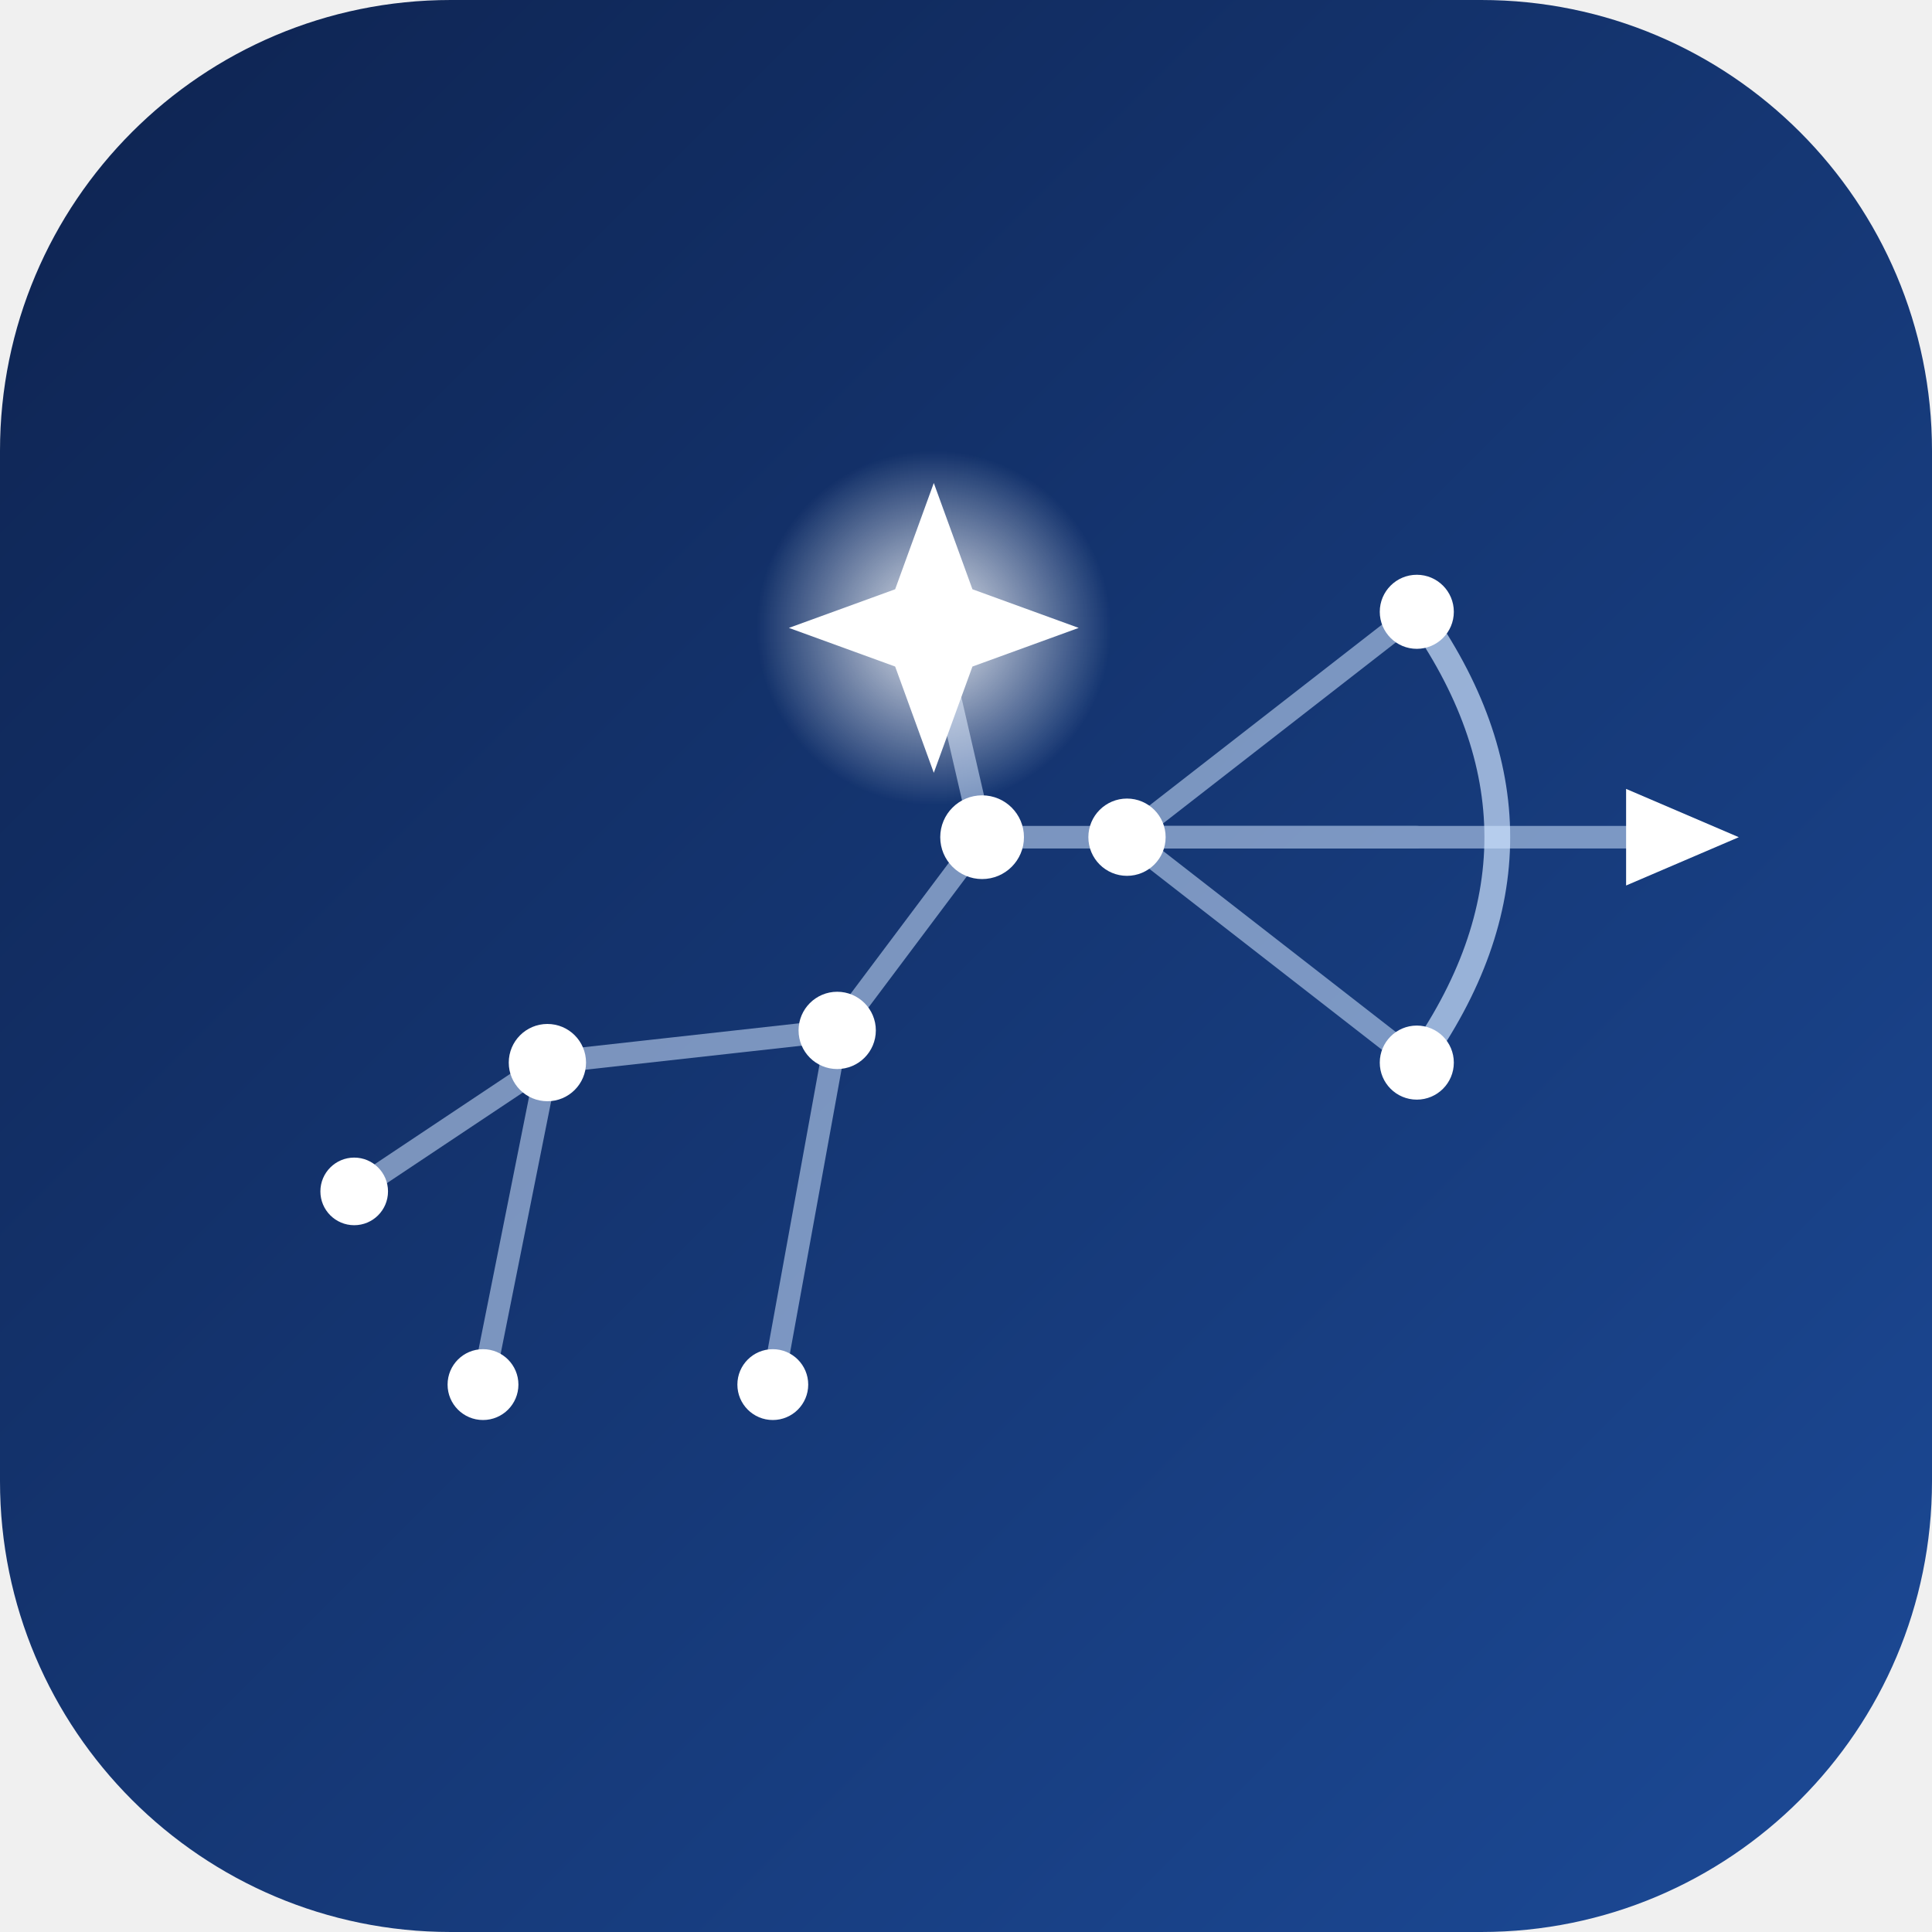
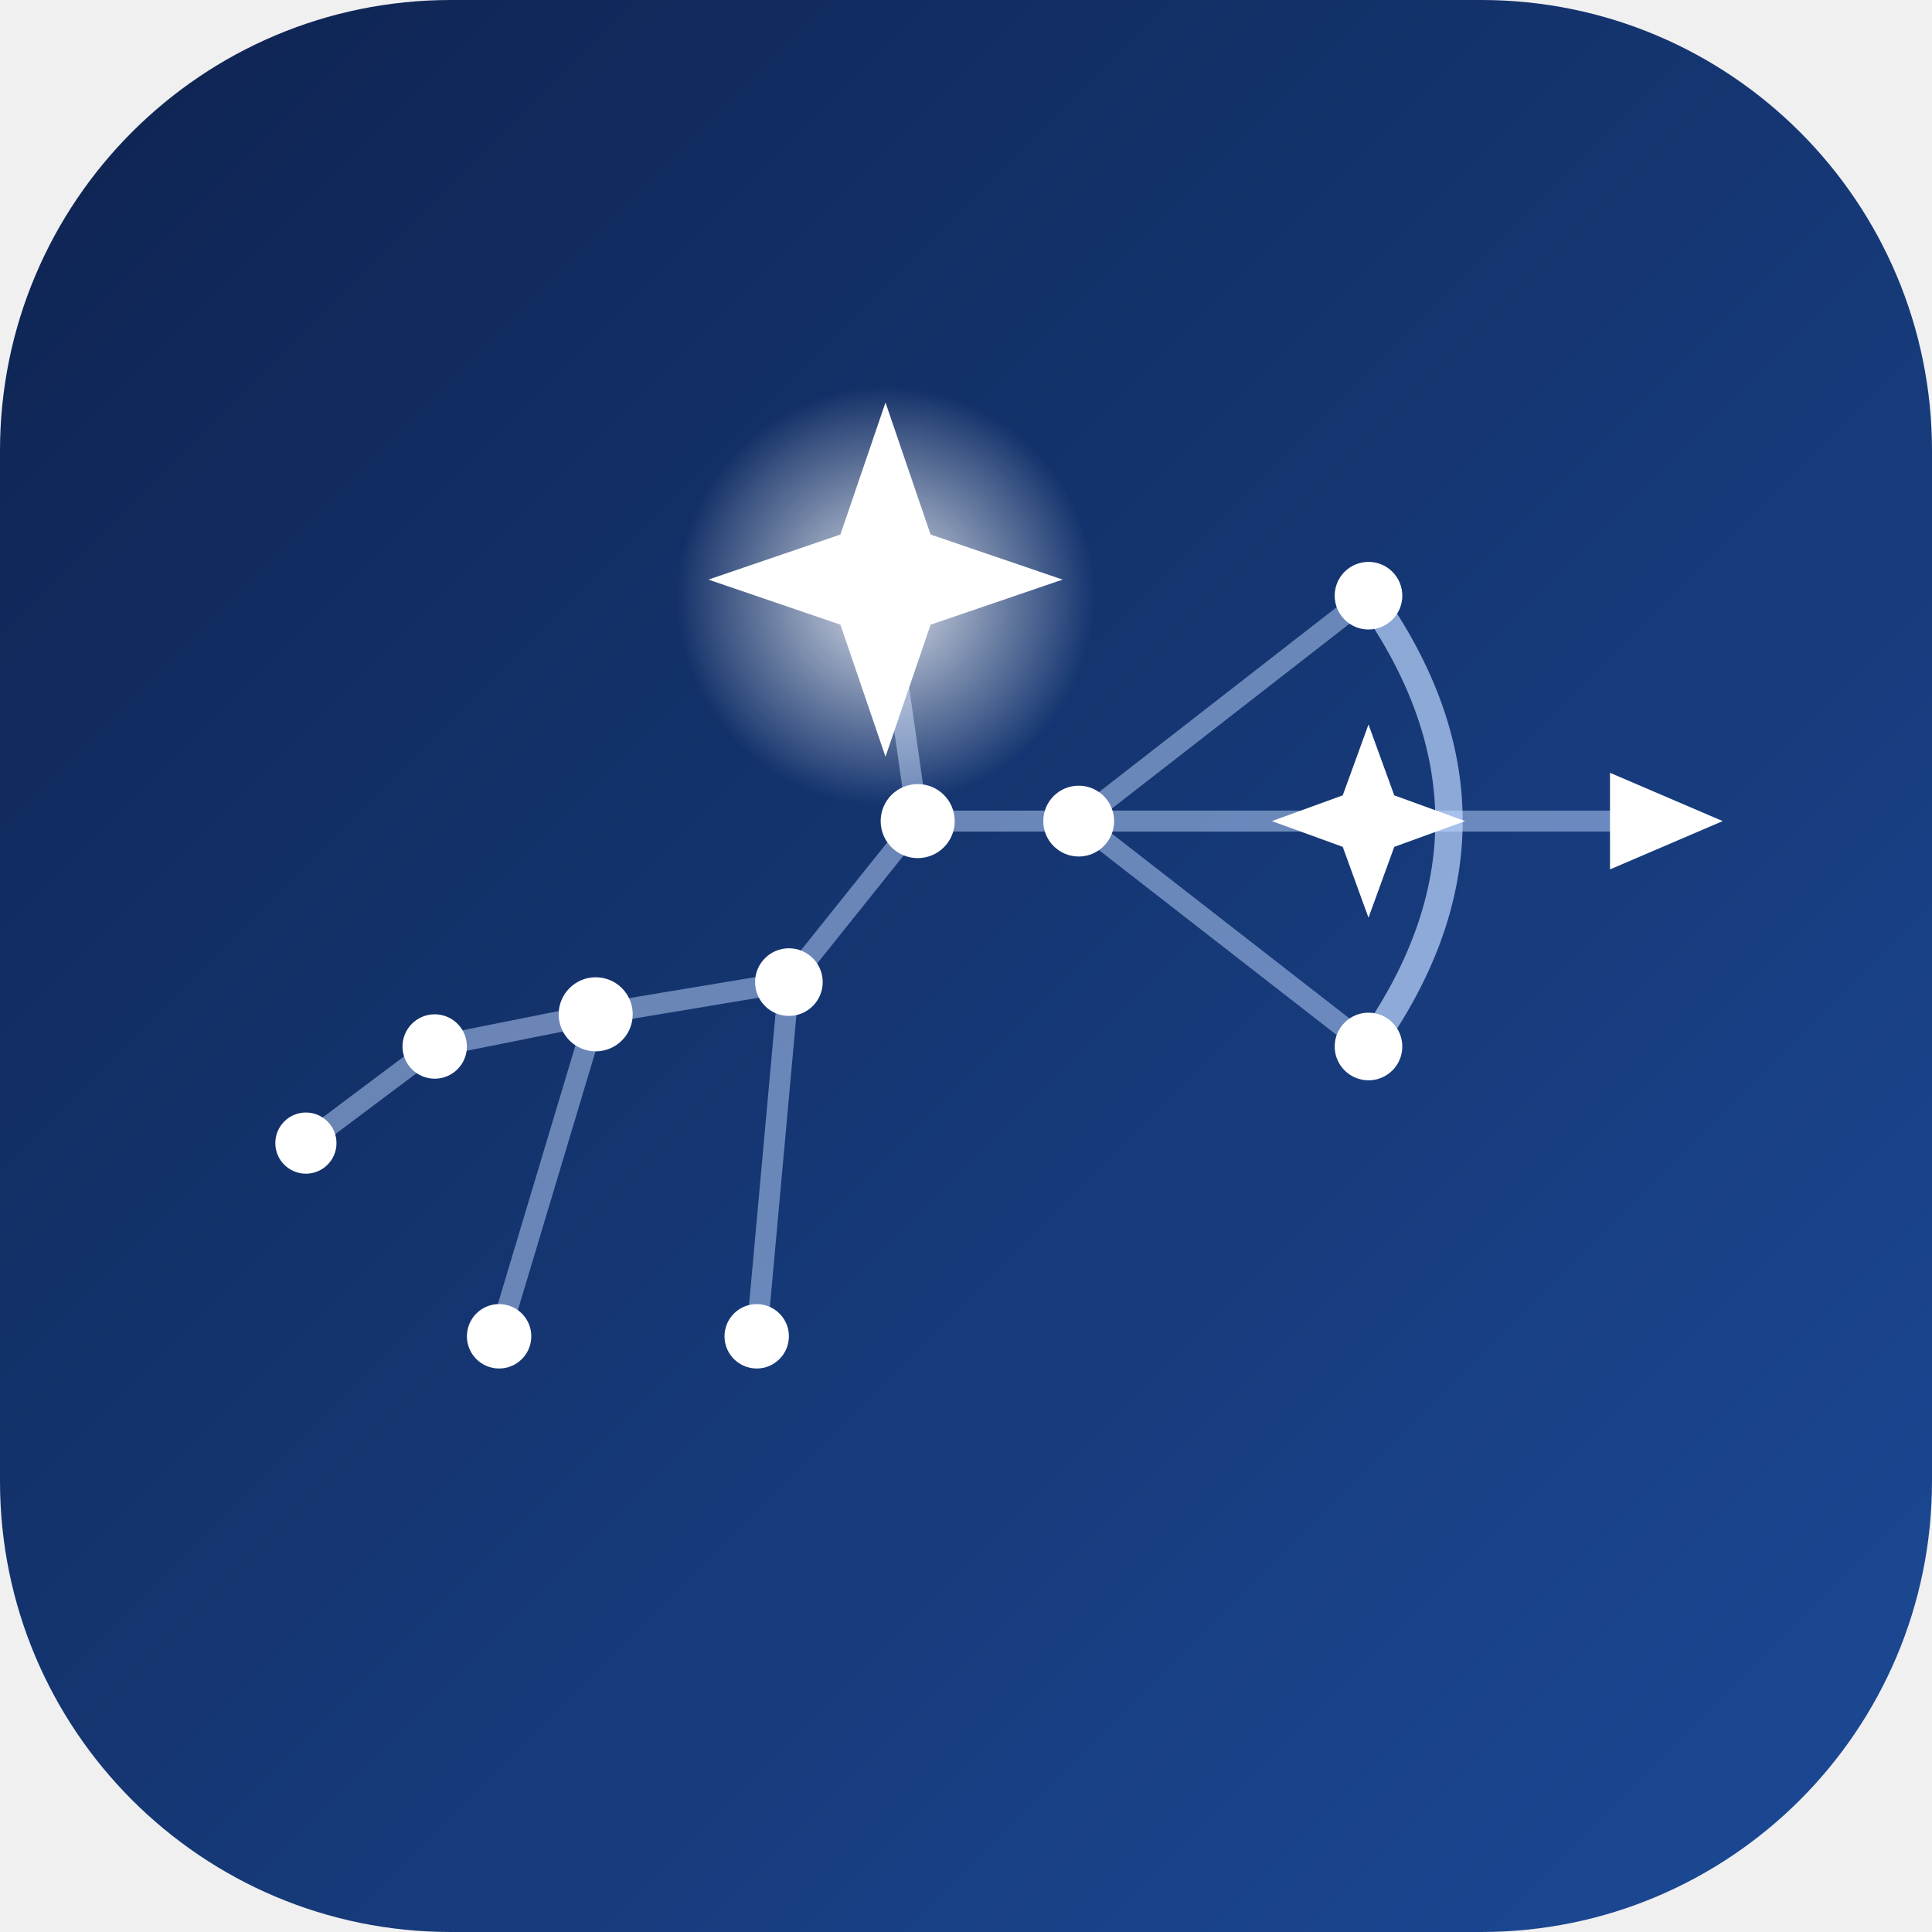
- <svg xmlns="http://www.w3.org/2000/svg" viewBox="0 0 120 120" width="120" height="120" role="img" aria-label="Kyro constellation">
+ <svg xmlns="http://www.w3.org/2000/svg" viewBox="0 0 120 120" width="120" height="120" role="img" aria-label="Kyro Sagittarius constellation">
  <defs>
    <linearGradient id="bg" x1="0" y1="0" x2="1" y2="1">
      <stop offset="0" stop-color="#0E2350" />
      <stop offset="1" stop-color="#1C4A97" />
    </linearGradient>
    <radialGradient id="halo" cx="0.5" cy="0.5" r="0.5">
-       <stop offset="0" stop-color="#FFFFFF" stop-opacity="0.9" />
+       <stop offset="0" stop-color="#FFFFFF" stop-opacity="0.85" />
      <stop offset="1" stop-color="#FFFFFF" stop-opacity="0" />
    </radialGradient>
  </defs>
  <rect x="0" y="0" width="120" height="120" rx="28" fill="url(#bg)" />
-   <g transform="translate(-2,8)">
-     <g stroke="#CFE4FF" stroke-width="1.4" stroke-linecap="round" stroke-linejoin="round" opacity="0.55" fill="none">
-       <path d="M60 31 L63 44 L54 56 L36 58 L24 66" />
-       <path d="M54 56 L50 78" />
-       <path d="M36 58 L32 78" />
-       <path d="M63 44 L90 44" />
-       <path d="M90 30 L72 44 L90 58" />
-       <path d="M72 44 L104 44" />
+   <g transform="translate(-3,7)">
+     <g stroke="#BFD8FF" stroke-width="1.3" stroke-linecap="round" stroke-linejoin="round" opacity="0.5" fill="none">
+       <path d="M58 30 L60 44 L52 54 L40 56 L30 58 L22 64" />
+       <path d="M52 54 L50 76" />
+       <path d="M40 56 L34 76" />
+       <path d="M60 44 L88 44" />
+       <path d="M88 30 L70 44 L88 58" />
+       <path d="M70 44 L104 44" />
    </g>
-     <path d="M90 30 Q100 44 90 58" fill="none" stroke="#CFE4FF" stroke-width="1.6" stroke-linecap="round" opacity="0.7" />
+     <path d="M88 30 Q98 44 88 58" fill="none" stroke="#BFD8FF" stroke-width="1.7" stroke-linecap="round" opacity="0.7" />
    <polygon points="103,41 110,44 103,47" fill="#FFFFFF" />
    <g fill="#FFFFFF">
-       <circle cx="63" cy="44" r="2.6" />
-       <circle cx="54" cy="56" r="2.4" />
-       <circle cx="36" cy="58" r="2.4" />
-       <circle cx="24" cy="66" r="2.1" />
-       <circle cx="50" cy="78" r="2.2" />
-       <circle cx="32" cy="78" r="2.2" />
-       <circle cx="72" cy="44" r="2.4" />
-       <circle cx="90" cy="30" r="2.3" />
-       <circle cx="90" cy="58" r="2.3" />
+       <circle cx="60" cy="44" r="2.3" />
+       <circle cx="52" cy="54" r="2.1" />
+       <circle cx="40" cy="56" r="2.3" />
+       <circle cx="30" cy="58" r="2.0" />
+       <circle cx="22" cy="64" r="1.9" />
+       <circle cx="50" cy="76" r="2.0" />
+       <circle cx="34" cy="76" r="2.0" />
+       <circle cx="70" cy="44" r="2.2" />
+       <circle cx="88" cy="30" r="2.1" />
+       <circle cx="88" cy="58" r="2.1" />
    </g>
-     <circle cx="60" cy="31" r="11" fill="url(#halo)" />
-     <path d="M60 22 L62.4 28.6 L69 31 L62.4 33.4 L60 40 L57.6 33.4 L51 31 L57.6 28.6 Z" fill="#FFFFFF" />
+     <path d="M88 38 L89.6 42.4 L94 44 L89.6 45.6 L88 50 L86.4 45.6 L82 44 L86.4 42.4 Z" fill="#FFFFFF" />
+     <circle cx="58" cy="30" r="13" fill="url(#halo)" />
+     <path d="M58 18 L60.8 26.2 L69 29 L60.8 31.8 L58 40 L55.2 31.8 L47 29 L55.2 26.2 Z" fill="#FFFFFF" />
  </g>
</svg>
